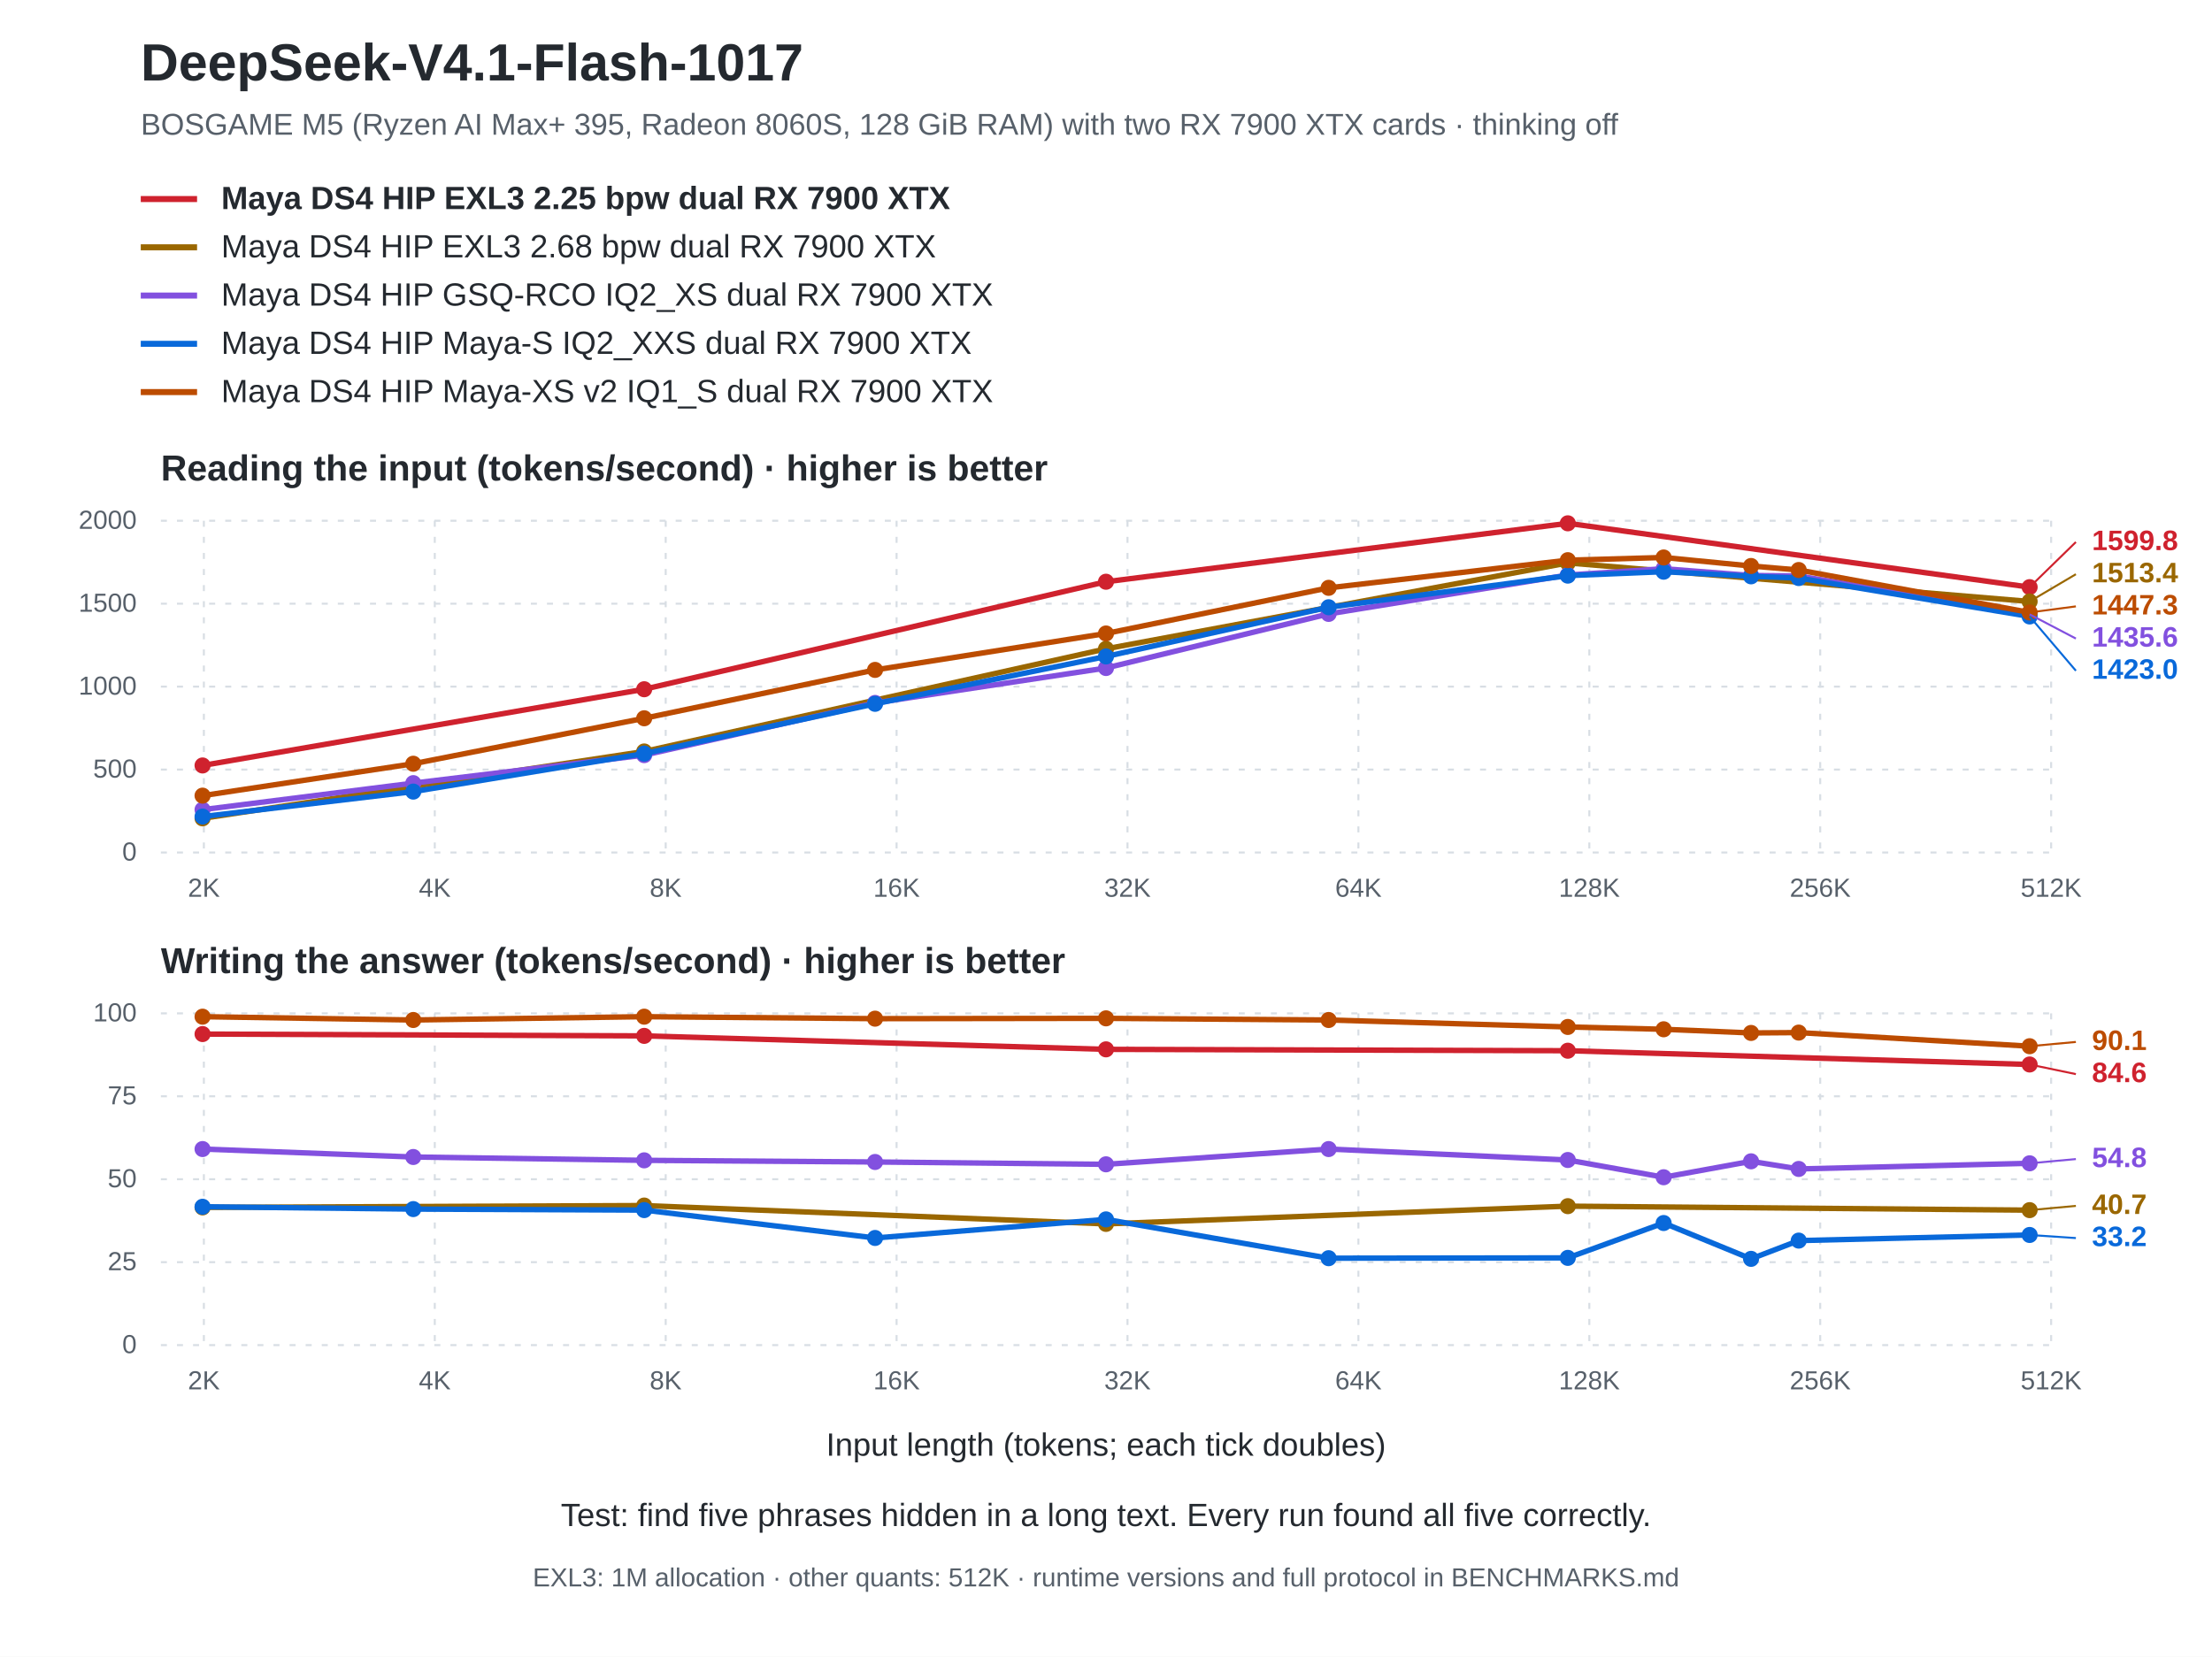
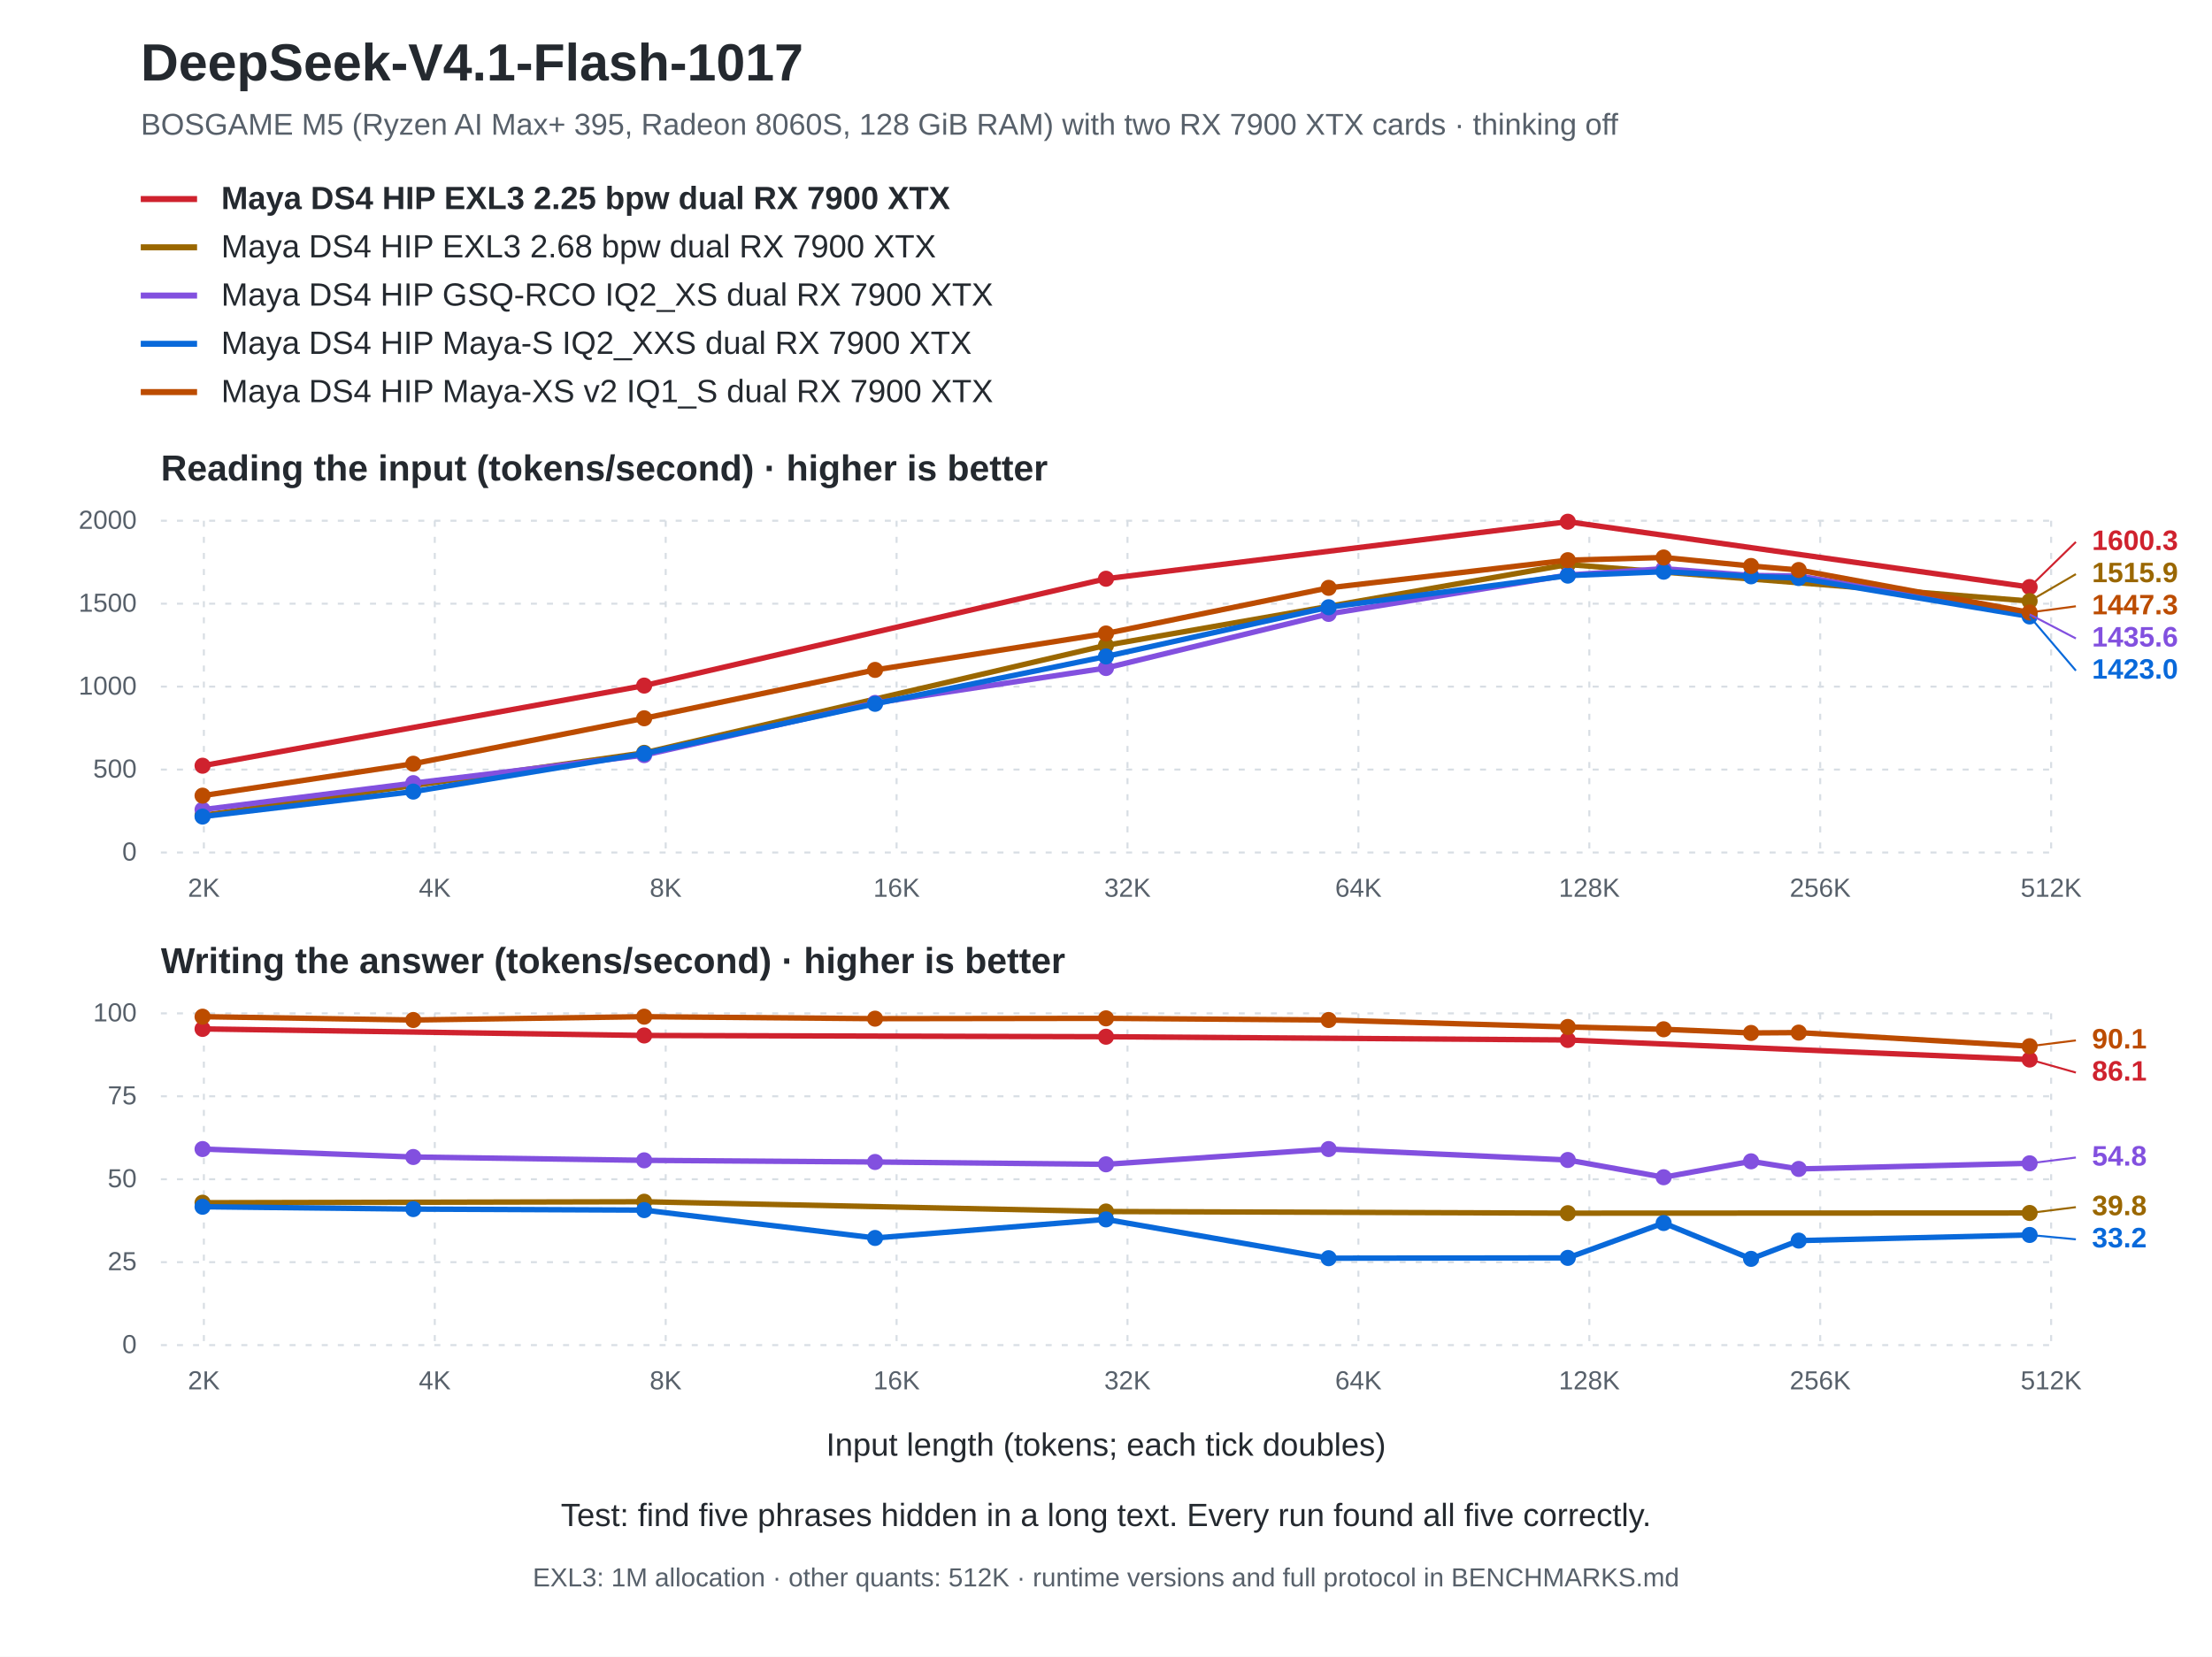
<svg xmlns="http://www.w3.org/2000/svg" viewBox="0 0 1100 824" role="img" aria-labelledby="title desc">
  <style>text{font-family:Arial,sans-serif;fill:#24292f}.title{font-size:26px;font-weight:700}.sub{font-size:15px;fill:#57606a}.label{font-size:16px}.tick{font-size:13px;fill:#57606a}.panel{font-size:18px;font-weight:700}.grid{stroke:#d8dee4;stroke-dasharray:3 5}.value{font-size:14px;font-weight:700}</style>
  <rect width="1100" height="824" fill="white" />
  <text x="70" y="40" class="title">DeepSeek-V4.1-Flash-1017</text>
  <text x="70" y="67" class="sub">BOSGAME M5 (Ryzen AI Max+ 395, Radeon 8060S, 128 GiB RAM) with two RX 7900 XTX cards · thinking off</text>
  <line x1="70" y1="99" x2="98" y2="99" stroke="#cf222e" stroke-width="3" />
  <text x="110" y="104" class="label" style="font-weight:700">Maya DS4 HIP EXL3 2.25 bpw dual RX 7900 XTX</text>
  <line x1="70" y1="123" x2="98" y2="123" stroke="#9a6700" stroke-width="3" />
  <text x="110" y="128" class="label" style="font-weight:400">Maya DS4 HIP EXL3 2.68 bpw dual RX 7900 XTX</text>
  <line x1="70" y1="147" x2="98" y2="147" stroke="#8250df" stroke-width="3" />
  <text x="110" y="152" class="label" style="font-weight:400">Maya DS4 HIP GSQ-RCO IQ2_XS dual RX 7900 XTX</text>
  <line x1="70" y1="171" x2="98" y2="171" stroke="#0969da" stroke-width="3" />
  <text x="110" y="176" class="label" style="font-weight:400">Maya DS4 HIP Maya-S IQ2_XXS dual RX 7900 XTX</text>
  <line x1="70" y1="195" x2="98" y2="195" stroke="#bc4c00" stroke-width="3" />
  <text x="110" y="200" class="label" style="font-weight:400">Maya DS4 HIP Maya-XS v2 IQ1_S dual RX 7900 XTX</text>
  <text x="80" y="239" class="panel">Reading the input (tokens/second) · higher is better</text>
  <line class="grid" x1="80" y1="424.00" x2="1020" y2="424.00" />
  <text class="tick" x="68" y="428.00" text-anchor="end">0</text>
  <line class="grid" x1="80" y1="382.75" x2="1020" y2="382.75" />
  <text class="tick" x="68" y="386.75" text-anchor="end">500</text>
  <line class="grid" x1="80" y1="341.50" x2="1020" y2="341.50" />
  <text class="tick" x="68" y="345.50" text-anchor="end">1000</text>
  <line class="grid" x1="80" y1="300.25" x2="1020" y2="300.25" />
  <text class="tick" x="68" y="304.25" text-anchor="end">1500</text>
  <line class="grid" x1="80" y1="259.00" x2="1020" y2="259.00" />
  <text class="tick" x="68" y="263.00" text-anchor="end">2000</text>
  <line class="grid" x1="101.38" y1="259" x2="101.38" y2="424" />
  <text class="tick" x="101.38" y="446" text-anchor="middle">2K</text>
  <line class="grid" x1="216.21" y1="259" x2="216.21" y2="424" />
  <text class="tick" x="216.21" y="446" text-anchor="middle">4K</text>
  <line class="grid" x1="331.04" y1="259" x2="331.04" y2="424" />
  <text class="tick" x="331.04" y="446" text-anchor="middle">8K</text>
  <line class="grid" x1="445.86" y1="259" x2="445.86" y2="424" />
  <text class="tick" x="445.86" y="446" text-anchor="middle">16K</text>
  <line class="grid" x1="560.69" y1="259" x2="560.69" y2="424" />
  <text class="tick" x="560.69" y="446" text-anchor="middle">32K</text>
  <line class="grid" x1="675.52" y1="259" x2="675.52" y2="424" />
  <text class="tick" x="675.52" y="446" text-anchor="middle">64K</text>
  <line class="grid" x1="790.35" y1="259" x2="790.35" y2="424" />
  <text class="tick" x="790.35" y="446" text-anchor="middle">128K</text>
  <line class="grid" x1="905.17" y1="259" x2="905.17" y2="424" />
  <text class="tick" x="905.17" y="446" text-anchor="middle">256K</text>
  <line class="grid" x1="1020.00" y1="259" x2="1020.00" y2="424" />
  <text class="tick" x="1020.00" y="446" text-anchor="middle">512K</text>
-   <path d="M100.73 380.71 L320.35 342.80 L550.00 289.33 L779.65 260.27 L1009.31 292.02" fill="none" stroke="#cf222e" stroke-width="2.7" />
-   <circle cx="100.73" cy="380.71" r="4" fill="#cf222e" />
-   <circle cx="320.35" cy="342.80" r="4" fill="#cf222e" />
-   <circle cx="550.00" cy="289.33" r="4" fill="#cf222e" />
-   <circle cx="779.65" cy="260.27" r="4" fill="#cf222e" />
-   <circle cx="1009.31" cy="292.02" r="4" fill="#cf222e" />
-   <path d="M100.73 407.00 L320.35 373.75 L550.00 322.70 L779.65 279.97 L1009.31 299.15" fill="none" stroke="#9a6700" stroke-width="2.7" />
-   <circle cx="100.73" cy="407.00" r="4" fill="#9a6700" />
-   <circle cx="320.35" cy="373.75" r="4" fill="#9a6700" />
-   <circle cx="550.00" cy="322.70" r="4" fill="#9a6700" />
-   <circle cx="779.65" cy="279.97" r="4" fill="#9a6700" />
-   <circle cx="1009.31" cy="299.15" r="4" fill="#9a6700" />
+   <path d="M100.73 380.84 L320.35 340.98 L550.00 287.84 L779.65 259.48 L1009.31 291.98" fill="none" stroke="#cf222e" stroke-width="2.7" />
+   <circle cx="100.73" cy="380.84" r="4" fill="#cf222e" />
+   <circle cx="320.35" cy="340.98" r="4" fill="#cf222e" />
+   <circle cx="550.00" cy="287.84" r="4" fill="#cf222e" />
+   <circle cx="779.65" cy="259.48" r="4" fill="#cf222e" />
+   <circle cx="1009.31" cy="291.98" r="4" fill="#cf222e" />
+   <path d="M100.73 405.53 L320.35 374.43 L550.00 320.96 L779.65 280.76 L1009.31 298.94" fill="none" stroke="#9a6700" stroke-width="2.7" />
+   <circle cx="100.73" cy="405.53" r="4" fill="#9a6700" />
+   <circle cx="320.35" cy="374.43" r="4" fill="#9a6700" />
+   <circle cx="550.00" cy="320.96" r="4" fill="#9a6700" />
+   <circle cx="779.65" cy="280.76" r="4" fill="#9a6700" />
+   <circle cx="1009.31" cy="298.94" r="4" fill="#9a6700" />
  <path d="M100.73 402.69 L205.52 389.50 L320.35 375.57 L435.16 349.61 L550.00 332.24 L660.71 305.33 L779.65 285.99 L827.31 282.86 L870.78 286.21 L894.48 286.47 L1009.31 305.56" fill="none" stroke="#8250df" stroke-width="2.7" />
  <circle cx="100.73" cy="402.69" r="4" fill="#8250df" />
  <circle cx="205.52" cy="389.50" r="4" fill="#8250df" />
  <circle cx="320.35" cy="375.57" r="4" fill="#8250df" />
  <circle cx="435.16" cy="349.61" r="4" fill="#8250df" />
  <circle cx="550.00" cy="332.24" r="4" fill="#8250df" />
  <circle cx="660.71" cy="305.33" r="4" fill="#8250df" />
  <circle cx="779.65" cy="285.99" r="4" fill="#8250df" />
  <circle cx="827.31" cy="282.86" r="4" fill="#8250df" />
  <circle cx="870.78" cy="286.21" r="4" fill="#8250df" />
  <circle cx="894.48" cy="286.47" r="4" fill="#8250df" />
  <circle cx="1009.31" cy="305.56" r="4" fill="#8250df" />
  <path d="M100.73 406.13 L205.52 393.71 L320.35 374.80 L435.16 350.05 L550.00 326.49 L660.71 302.02 L779.65 286.29 L827.31 284.34 L870.78 286.64 L894.48 287.50 L1009.31 306.60" fill="none" stroke="#0969da" stroke-width="2.7" />
  <circle cx="100.73" cy="406.13" r="4" fill="#0969da" />
  <circle cx="205.52" cy="393.71" r="4" fill="#0969da" />
  <circle cx="320.35" cy="374.80" r="4" fill="#0969da" />
  <circle cx="435.16" cy="350.05" r="4" fill="#0969da" />
  <circle cx="550.00" cy="326.49" r="4" fill="#0969da" />
  <circle cx="660.71" cy="302.02" r="4" fill="#0969da" />
  <circle cx="779.65" cy="286.29" r="4" fill="#0969da" />
  <circle cx="827.31" cy="284.34" r="4" fill="#0969da" />
  <circle cx="870.78" cy="286.64" r="4" fill="#0969da" />
  <circle cx="894.48" cy="287.50" r="4" fill="#0969da" />
  <circle cx="1009.31" cy="306.60" r="4" fill="#0969da" />
  <path d="M100.73 395.72 L205.52 379.85 L320.35 357.24 L435.16 333.18 L550.00 315.07 L660.71 292.36 L779.65 278.61 L827.31 277.27 L870.78 281.50 L894.48 283.50 L1009.31 304.60" fill="none" stroke="#bc4c00" stroke-width="2.7" />
  <circle cx="100.73" cy="395.72" r="4" fill="#bc4c00" />
  <circle cx="205.52" cy="379.85" r="4" fill="#bc4c00" />
  <circle cx="320.35" cy="357.24" r="4" fill="#bc4c00" />
  <circle cx="435.16" cy="333.18" r="4" fill="#bc4c00" />
  <circle cx="550.00" cy="315.07" r="4" fill="#bc4c00" />
  <circle cx="660.71" cy="292.36" r="4" fill="#bc4c00" />
  <circle cx="779.65" cy="278.61" r="4" fill="#bc4c00" />
  <circle cx="827.31" cy="277.27" r="4" fill="#bc4c00" />
  <circle cx="870.78" cy="281.50" r="4" fill="#bc4c00" />
  <circle cx="894.48" cy="283.50" r="4" fill="#bc4c00" />
  <circle cx="1009.31" cy="304.60" r="4" fill="#bc4c00" />
-   <line x1="1009.31" y1="292.02" x2="1032.31" y2="269.59" stroke="#cf222e" stroke-width="1" />
-   <text class="value" x="1040.31" y="273.59" text-anchor="start" style="fill:#cf222e">1599.8</text>
-   <line x1="1009.31" y1="299.15" x2="1032.31" y2="285.59" stroke="#9a6700" stroke-width="1" />
-   <text class="value" x="1040.31" y="289.59" text-anchor="start" style="fill:#9a6700">1513.4</text>
-   <line x1="1009.31" y1="304.60" x2="1032.31" y2="301.59" stroke="#bc4c00" stroke-width="1" />
-   <text class="value" x="1040.31" y="305.59" text-anchor="start" style="fill:#bc4c00">1447.3</text>
-   <line x1="1009.31" y1="305.56" x2="1032.31" y2="317.59" stroke="#8250df" stroke-width="1" />
-   <text class="value" x="1040.31" y="321.59" text-anchor="start" style="fill:#8250df">1435.6</text>
-   <line x1="1009.31" y1="306.60" x2="1032.31" y2="333.59" stroke="#0969da" stroke-width="1" />
-   <text class="value" x="1040.31" y="337.59" text-anchor="start" style="fill:#0969da">1423.0</text>
+   <line x1="1009.31" y1="291.98" x2="1032.31" y2="269.54" stroke="#cf222e" stroke-width="1" />
+   <text class="value" x="1040.31" y="273.54" text-anchor="start" style="fill:#cf222e">1600.3</text>
+   <line x1="1009.31" y1="298.94" x2="1032.31" y2="285.54" stroke="#9a6700" stroke-width="1" />
+   <text class="value" x="1040.31" y="289.54" text-anchor="start" style="fill:#9a6700">1515.9</text>
+   <line x1="1009.31" y1="304.60" x2="1032.31" y2="301.54" stroke="#bc4c00" stroke-width="1" />
+   <text class="value" x="1040.31" y="305.54" text-anchor="start" style="fill:#bc4c00">1447.3</text>
+   <line x1="1009.31" y1="305.56" x2="1032.31" y2="317.54" stroke="#8250df" stroke-width="1" />
+   <text class="value" x="1040.31" y="321.54" text-anchor="start" style="fill:#8250df">1435.6</text>
+   <line x1="1009.31" y1="306.60" x2="1032.31" y2="333.54" stroke="#0969da" stroke-width="1" />
+   <text class="value" x="1040.31" y="337.54" text-anchor="start" style="fill:#0969da">1423.0</text>
  <text x="80" y="484" class="panel">Writing the answer (tokens/second) · higher is better</text>
  <line class="grid" x1="80" y1="669.00" x2="1020" y2="669.00" />
  <text class="tick" x="68" y="673.00" text-anchor="end">0</text>
  <line class="grid" x1="80" y1="627.75" x2="1020" y2="627.75" />
  <text class="tick" x="68" y="631.75" text-anchor="end">25</text>
  <line class="grid" x1="80" y1="586.50" x2="1020" y2="586.50" />
  <text class="tick" x="68" y="590.50" text-anchor="end">50</text>
  <line class="grid" x1="80" y1="545.25" x2="1020" y2="545.25" />
  <text class="tick" x="68" y="549.25" text-anchor="end">75</text>
  <line class="grid" x1="80" y1="504.00" x2="1020" y2="504.00" />
  <text class="tick" x="68" y="508.00" text-anchor="end">100</text>
  <line class="grid" x1="101.38" y1="504" x2="101.38" y2="669" />
  <text class="tick" x="101.38" y="691" text-anchor="middle">2K</text>
  <line class="grid" x1="216.21" y1="504" x2="216.21" y2="669" />
  <text class="tick" x="216.21" y="691" text-anchor="middle">4K</text>
  <line class="grid" x1="331.04" y1="504" x2="331.04" y2="669" />
  <text class="tick" x="331.04" y="691" text-anchor="middle">8K</text>
  <line class="grid" x1="445.86" y1="504" x2="445.86" y2="669" />
  <text class="tick" x="445.86" y="691" text-anchor="middle">16K</text>
  <line class="grid" x1="560.69" y1="504" x2="560.69" y2="669" />
  <text class="tick" x="560.69" y="691" text-anchor="middle">32K</text>
  <line class="grid" x1="675.52" y1="504" x2="675.52" y2="669" />
  <text class="tick" x="675.52" y="691" text-anchor="middle">64K</text>
  <line class="grid" x1="790.35" y1="504" x2="790.35" y2="669" />
  <text class="tick" x="790.35" y="691" text-anchor="middle">128K</text>
  <line class="grid" x1="905.17" y1="504" x2="905.17" y2="669" />
  <text class="tick" x="905.17" y="691" text-anchor="middle">256K</text>
  <line class="grid" x1="1020.00" y1="504" x2="1020.00" y2="669" />
  <text class="tick" x="1020.00" y="691" text-anchor="middle">512K</text>
-   <path d="M100.73 514.30 L320.35 515.20 L550.00 521.90 L779.65 522.58 L1009.31 529.43" fill="none" stroke="#cf222e" stroke-width="2.7" />
-   <circle cx="100.73" cy="514.30" r="4" fill="#cf222e" />
-   <circle cx="320.35" cy="515.20" r="4" fill="#cf222e" />
-   <circle cx="550.00" cy="521.90" r="4" fill="#cf222e" />
-   <circle cx="779.65" cy="522.58" r="4" fill="#cf222e" />
-   <circle cx="1009.31" cy="529.43" r="4" fill="#cf222e" />
-   <path d="M100.73 600.51 L320.35 599.59 L550.00 608.71 L779.65 599.89 L1009.31 601.87" fill="none" stroke="#9a6700" stroke-width="2.7" />
-   <circle cx="100.73" cy="600.51" r="4" fill="#9a6700" />
-   <circle cx="320.35" cy="599.59" r="4" fill="#9a6700" />
-   <circle cx="550.00" cy="608.71" r="4" fill="#9a6700" />
-   <circle cx="779.65" cy="599.89" r="4" fill="#9a6700" />
-   <circle cx="1009.31" cy="601.87" r="4" fill="#9a6700" />
+   <path d="M100.73 511.74 L320.35 515.00 L550.00 515.62 L779.65 517.23 L1009.31 526.97" fill="none" stroke="#cf222e" stroke-width="2.7" />
+   <circle cx="100.73" cy="511.74" r="4" fill="#cf222e" />
+   <circle cx="320.35" cy="515.00" r="4" fill="#cf222e" />
+   <circle cx="550.00" cy="515.62" r="4" fill="#cf222e" />
+   <circle cx="779.65" cy="517.23" r="4" fill="#cf222e" />
+   <circle cx="1009.31" cy="526.97" r="4" fill="#cf222e" />
+   <path d="M100.73 598.18 L320.35 597.69 L550.00 602.55 L779.65 603.38 L1009.31 603.28" fill="none" stroke="#9a6700" stroke-width="2.7" />
+   <circle cx="100.73" cy="598.18" r="4" fill="#9a6700" />
+   <circle cx="320.35" cy="597.69" r="4" fill="#9a6700" />
+   <circle cx="550.00" cy="602.55" r="4" fill="#9a6700" />
+   <circle cx="779.65" cy="603.38" r="4" fill="#9a6700" />
+   <circle cx="1009.31" cy="603.28" r="4" fill="#9a6700" />
  <path d="M100.73 571.49 L205.52 575.44 L320.35 577.10 L435.16 577.92 L550.00 579.08 L660.71 571.49 L779.65 576.93 L827.31 585.51 L870.78 577.59 L894.48 581.38 L1009.31 578.58" fill="none" stroke="#8250df" stroke-width="2.7" />
  <circle cx="100.73" cy="571.49" r="4" fill="#8250df" />
  <circle cx="205.52" cy="575.44" r="4" fill="#8250df" />
  <circle cx="320.35" cy="577.10" r="4" fill="#8250df" />
  <circle cx="435.16" cy="577.92" r="4" fill="#8250df" />
  <circle cx="550.00" cy="579.08" r="4" fill="#8250df" />
  <circle cx="660.71" cy="571.49" r="4" fill="#8250df" />
  <circle cx="779.65" cy="576.93" r="4" fill="#8250df" />
  <circle cx="827.31" cy="585.51" r="4" fill="#8250df" />
  <circle cx="870.78" cy="577.59" r="4" fill="#8250df" />
  <circle cx="894.48" cy="581.38" r="4" fill="#8250df" />
  <circle cx="1009.31" cy="578.58" r="4" fill="#8250df" />
  <path d="M100.73 600.19 L205.52 601.35 L320.35 601.85 L435.16 615.71 L550.00 606.47 L660.71 625.77 L779.65 625.61 L827.31 608.28 L870.78 626.10 L894.48 617.02 L1009.31 614.22" fill="none" stroke="#0969da" stroke-width="2.7" />
  <circle cx="100.73" cy="600.19" r="4" fill="#0969da" />
  <circle cx="205.52" cy="601.35" r="4" fill="#0969da" />
  <circle cx="320.35" cy="601.85" r="4" fill="#0969da" />
  <circle cx="435.16" cy="615.71" r="4" fill="#0969da" />
  <circle cx="550.00" cy="606.47" r="4" fill="#0969da" />
  <circle cx="660.71" cy="625.77" r="4" fill="#0969da" />
  <circle cx="779.65" cy="625.61" r="4" fill="#0969da" />
  <circle cx="827.31" cy="608.28" r="4" fill="#0969da" />
  <circle cx="870.78" cy="626.10" r="4" fill="#0969da" />
  <circle cx="894.48" cy="617.02" r="4" fill="#0969da" />
  <circle cx="1009.31" cy="614.22" r="4" fill="#0969da" />
  <path d="M100.73 505.65 L205.52 507.30 L320.35 505.65 L435.16 506.64 L550.00 506.48 L660.71 507.30 L779.65 510.76 L827.31 511.92 L870.78 513.74 L894.48 513.57 L1009.31 520.34" fill="none" stroke="#bc4c00" stroke-width="2.7" />
  <circle cx="100.73" cy="505.65" r="4" fill="#bc4c00" />
  <circle cx="205.52" cy="507.30" r="4" fill="#bc4c00" />
  <circle cx="320.35" cy="505.65" r="4" fill="#bc4c00" />
  <circle cx="435.16" cy="506.64" r="4" fill="#bc4c00" />
  <circle cx="550.00" cy="506.48" r="4" fill="#bc4c00" />
  <circle cx="660.71" cy="507.30" r="4" fill="#bc4c00" />
  <circle cx="779.65" cy="510.76" r="4" fill="#bc4c00" />
  <circle cx="827.31" cy="511.92" r="4" fill="#bc4c00" />
  <circle cx="870.78" cy="513.74" r="4" fill="#bc4c00" />
  <circle cx="894.48" cy="513.57" r="4" fill="#bc4c00" />
  <circle cx="1009.31" cy="520.34" r="4" fill="#bc4c00" />
-   <line x1="1009.31" y1="520.34" x2="1032.31" y2="518.22" stroke="#bc4c00" stroke-width="1" />
-   <text class="value" x="1040.31" y="522.22" text-anchor="start" style="fill:#bc4c00">90.1</text>
-   <line x1="1009.31" y1="529.43" x2="1032.31" y2="534.22" stroke="#cf222e" stroke-width="1" />
-   <text class="value" x="1040.31" y="538.22" text-anchor="start" style="fill:#cf222e">84.6</text>
-   <line x1="1009.31" y1="578.58" x2="1032.31" y2="576.47" stroke="#8250df" stroke-width="1" />
-   <text class="value" x="1040.31" y="580.47" text-anchor="start" style="fill:#8250df">54.8</text>
-   <line x1="1009.31" y1="601.87" x2="1032.31" y2="599.76" stroke="#9a6700" stroke-width="1" />
-   <text class="value" x="1040.31" y="603.76" text-anchor="start" style="fill:#9a6700">40.7</text>
-   <line x1="1009.31" y1="614.22" x2="1032.31" y2="615.76" stroke="#0969da" stroke-width="1" />
-   <text class="value" x="1040.31" y="619.76" text-anchor="start" style="fill:#0969da">33.2</text>
+   <line x1="1009.31" y1="520.34" x2="1032.31" y2="517.45" stroke="#bc4c00" stroke-width="1" />
+   <text class="value" x="1040.31" y="521.45" text-anchor="start" style="fill:#bc4c00">90.1</text>
+   <line x1="1009.31" y1="526.97" x2="1032.31" y2="533.45" stroke="#cf222e" stroke-width="1" />
+   <text class="value" x="1040.31" y="537.45" text-anchor="start" style="fill:#cf222e">86.1</text>
+   <line x1="1009.31" y1="578.58" x2="1032.31" y2="575.70" stroke="#8250df" stroke-width="1" />
+   <text class="value" x="1040.31" y="579.70" text-anchor="start" style="fill:#8250df">54.8</text>
+   <line x1="1009.31" y1="603.28" x2="1032.31" y2="600.39" stroke="#9a6700" stroke-width="1" />
+   <text class="value" x="1040.31" y="604.39" text-anchor="start" style="fill:#9a6700">39.8</text>
+   <line x1="1009.31" y1="614.22" x2="1032.31" y2="616.39" stroke="#0969da" stroke-width="1" />
+   <text class="value" x="1040.31" y="620.39" text-anchor="start" style="fill:#0969da">33.2</text>
  <text x="550" y="724" text-anchor="middle" class="label">Input length (tokens; each tick doubles)</text>
  <text x="550" y="759" text-anchor="middle" class="label">Test: find five phrases hidden in a long text. Every run found all five correctly.</text>
  <text x="550" y="789" text-anchor="middle" class="tick">EXL3: 1M allocation · other quants: 512K · runtime versions and full protocol in BENCHMARKS.md</text>
</svg>
